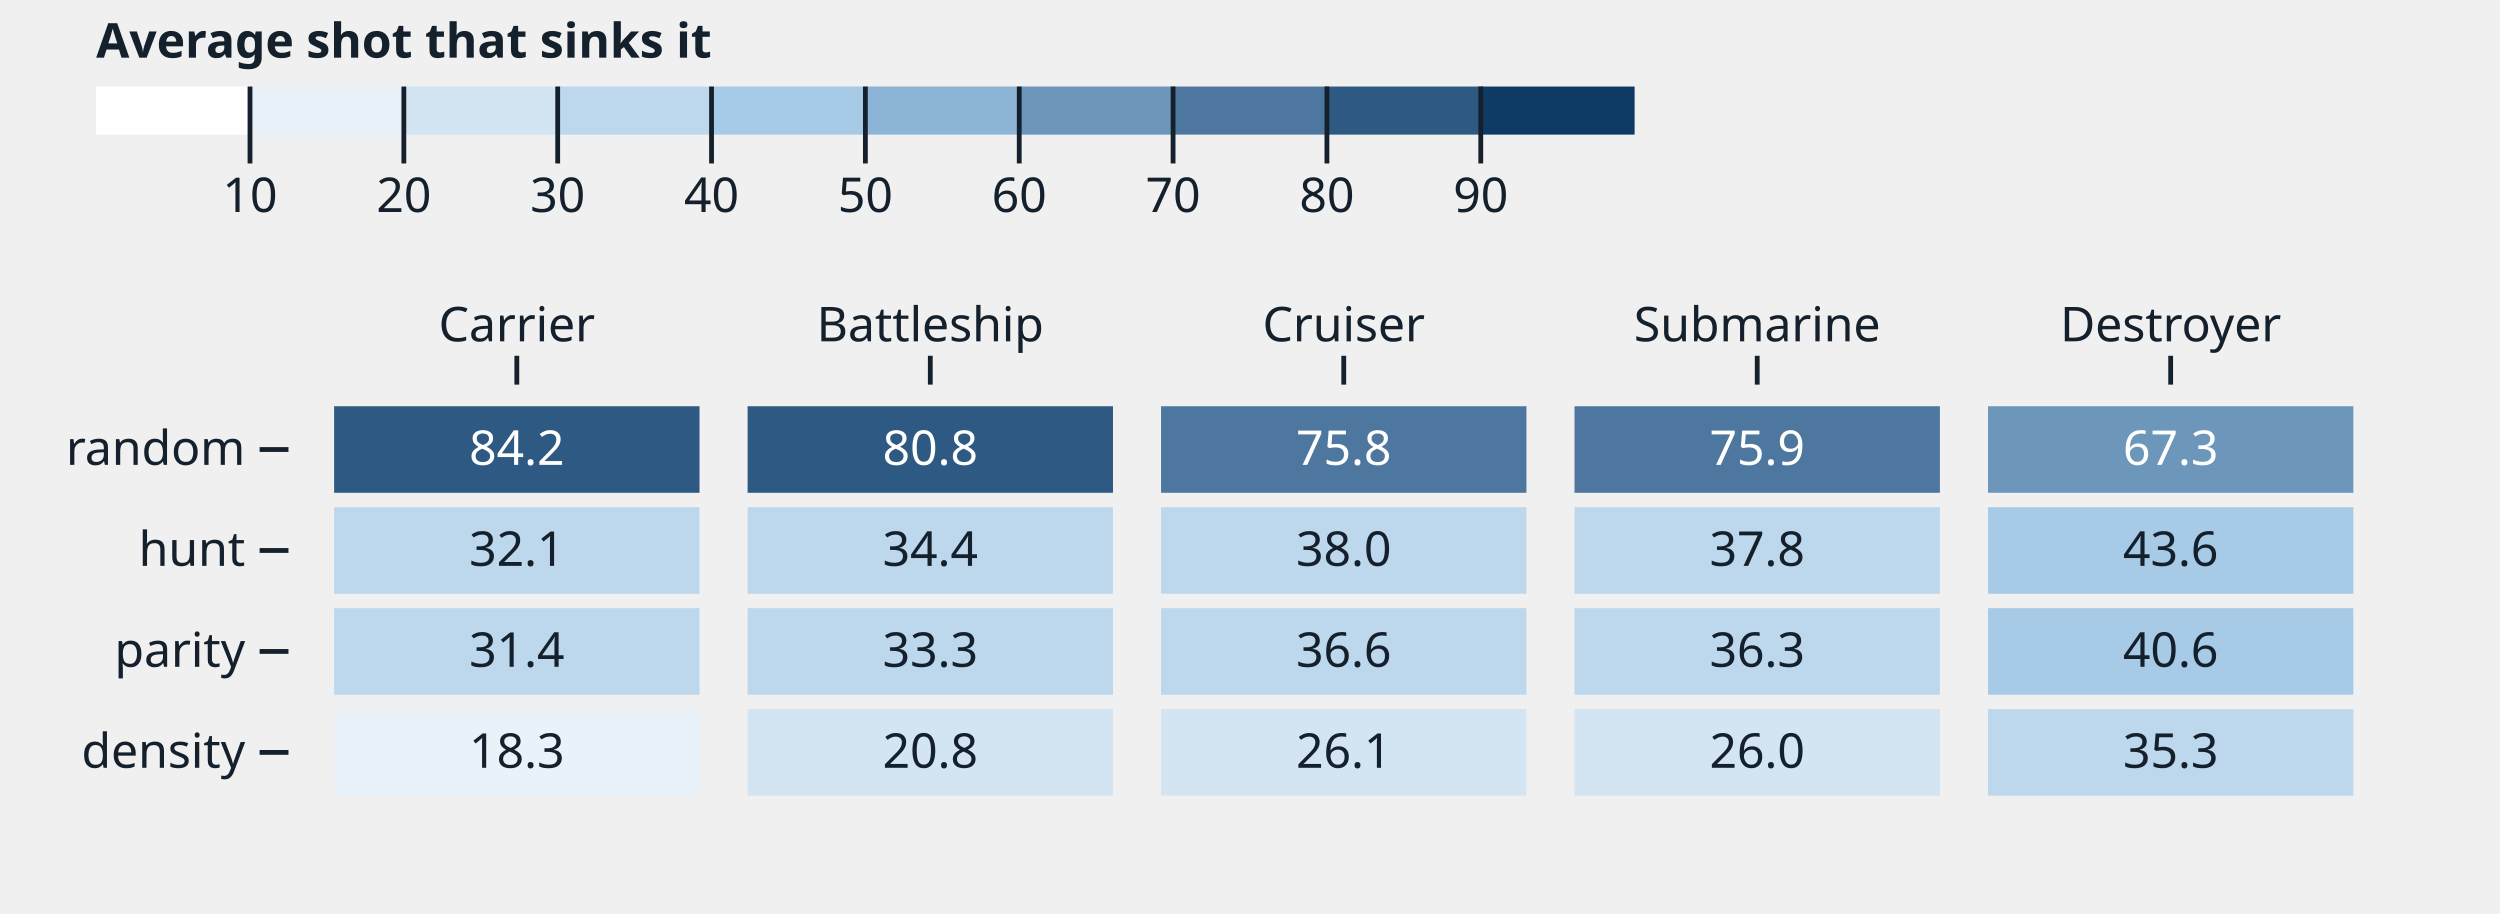
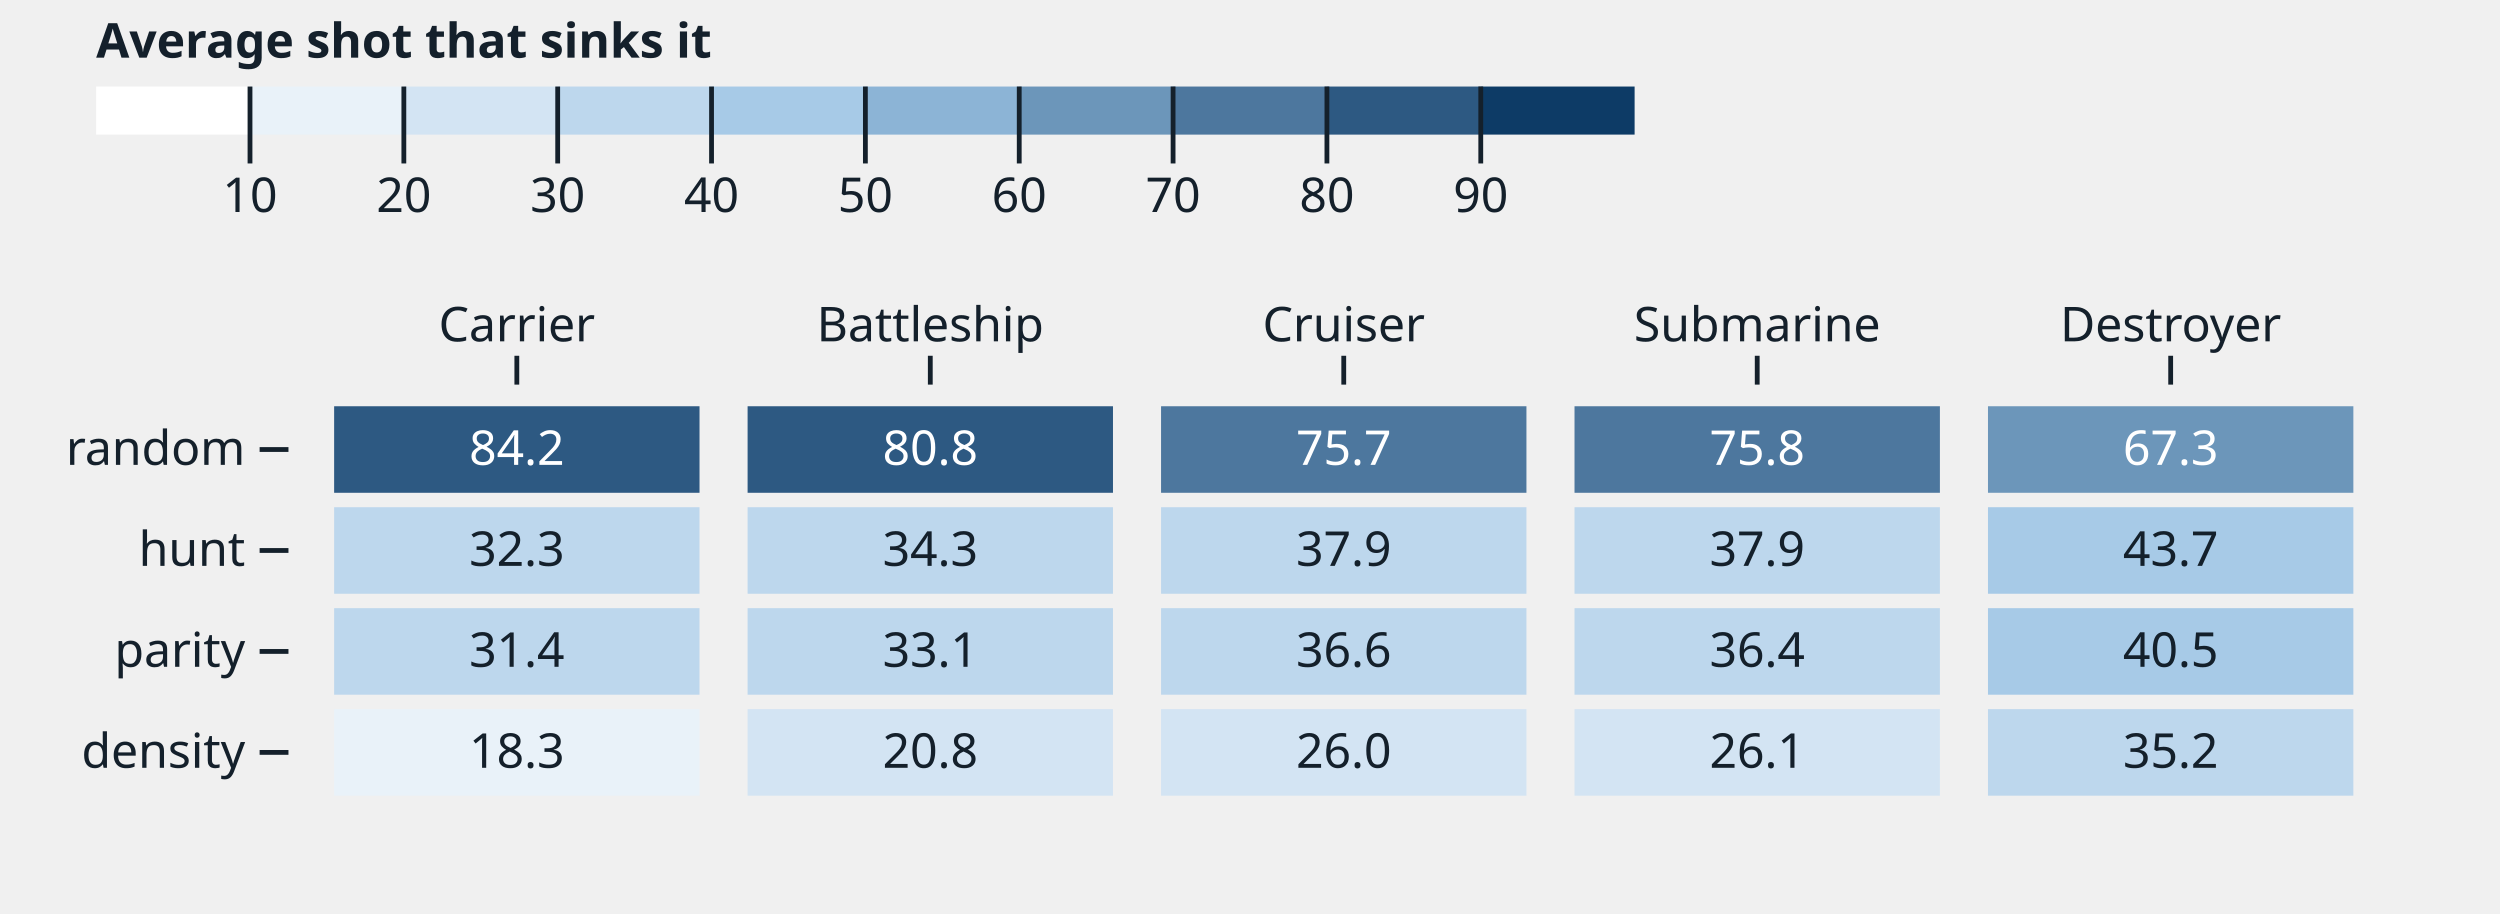
<svg xmlns="http://www.w3.org/2000/svg" width="520" height="190" viewBox="0 0 520 190" style="background: #ffffff; color: #14202b">
  <svg class="plot-d6a7b5-ramp" font-family="system-ui, sans-serif" font-size="10" width="320" height="50" viewBox="0 0 320 50" x="20">
    <style>:where(.plot-d6a7b5-ramp) {
  display: block;
  height: auto;
  height: intrinsic;
  max-width: 100%;
  overflow: visible;
}
:where(.plot-d6a7b5-ramp text) {
  white-space: pre;
}</style>
    <g>
      <rect x="0" y="18" width="32" height="10" fill="rgb(255,255,255)" />
      <rect x="32" y="18" width="32" height="10" fill="rgb(233,242,249)" />
      <rect x="64" y="18" width="32" height="10" fill="rgb(211,228,243)" />
      <rect x="96" y="18" width="32" height="10" fill="rgb(189,215,237)" />
      <rect x="128" y="18" width="32" height="10" fill="rgb(167,202,231)" />
      <rect x="160" y="18" width="32" height="10" fill="rgb(140,180,214)" />
      <rect x="192" y="18" width="32" height="10" fill="rgb(108,150,186)" />
      <rect x="224" y="18" width="32" height="10" fill="rgb(77,119,158)" />
      <rect x="256" y="18" width="32" height="10" fill="rgb(45,89,130)" />
      <rect x="288" y="18" width="32" height="10" fill="rgb(13,59,102)" />
    </g>
    <g transform="translate(0,28)" fill="none" text-anchor="middle" font-variant="tabular-nums">
      <g class="tick" opacity="1" transform="translate(32,0)">
        <line stroke="currentColor" y2="6" y1="-10" />
        <text fill="currentColor" y="9" dy="0.71em">10</text>
      </g>
      <g class="tick" opacity="1" transform="translate(64,0)">
        <line stroke="currentColor" y2="6" y1="-10" />
        <text fill="currentColor" y="9" dy="0.71em">20</text>
      </g>
      <g class="tick" opacity="1" transform="translate(96,0)">
        <line stroke="currentColor" y2="6" y1="-10" />
        <text fill="currentColor" y="9" dy="0.71em">30</text>
      </g>
      <g class="tick" opacity="1" transform="translate(128,0)">
        <line stroke="currentColor" y2="6" y1="-10" />
        <text fill="currentColor" y="9" dy="0.71em">40</text>
      </g>
      <g class="tick" opacity="1" transform="translate(160,0)">
        <line stroke="currentColor" y2="6" y1="-10" />
        <text fill="currentColor" y="9" dy="0.71em">50</text>
      </g>
      <g class="tick" opacity="1" transform="translate(192,0)">
        <line stroke="currentColor" y2="6" y1="-10" />
        <text fill="currentColor" y="9" dy="0.71em">60</text>
      </g>
      <g class="tick" opacity="1" transform="translate(224,0)">
        <line stroke="currentColor" y2="6" y1="-10" />
        <text fill="currentColor" y="9" dy="0.71em">70</text>
      </g>
      <g class="tick" opacity="1" transform="translate(256,0)">
        <line stroke="currentColor" y2="6" y1="-10" />
        <text fill="currentColor" y="9" dy="0.71em">80</text>
      </g>
      <g class="tick" opacity="1" transform="translate(288,0)">
        <line stroke="currentColor" y2="6" y1="-10" />
        <text fill="currentColor" y="9" dy="0.71em">90</text>
      </g>
    </g>
    <text x="0" y="12" fill="currentColor" font-weight="bold">Average shot that sinks it</text>
  </svg>
  <svg class="plot-d6a7b5" fill="currentColor" font-family="system-ui, sans-serif" font-size="10" text-anchor="middle" width="520" height="140" viewBox="0 0 520 140" style="background: rgb(255, 255, 255); color: rgb(20, 32, 43);" y="50">
    <style>:where(.plot-d6a7b5) {
  --plot-background: white;
  display: block;
  height: auto;
  height: intrinsic;
  max-width: 100%;
}
:where(.plot-d6a7b5 text),
:where(.plot-d6a7b5 tspan) {
  white-space: pre;
}</style>
    <g aria-label="y-axis tick" aria-hidden="true" fill="none" stroke="currentColor" transform="translate(0,9.5)">
      <path transform="translate(60,34)" d="M0,0L-6,0" />
      <path transform="translate(60,55)" d="M0,0L-6,0" />
      <path transform="translate(60,76)" d="M0,0L-6,0" />
      <path transform="translate(60,97)" d="M0,0L-6,0" />
    </g>
    <g aria-label="y-axis tick label" text-anchor="end" transform="translate(-9,9.5)">
      <text y="0.32em" transform="translate(60,34)">random</text>
      <text y="0.32em" transform="translate(60,55)">hunt</text>
      <text y="0.32em" transform="translate(60,76)">parity</text>
      <text y="0.32em" transform="translate(60,97)">density</text>
    </g>
    <g aria-label="x-axis tick" aria-hidden="true" fill="none" stroke="currentColor" transform="translate(38.5,0)">
      <path transform="translate(69,30)" d="M0,0L0,-6" />
      <path transform="translate(155,30)" d="M0,0L0,-6" />
      <path transform="translate(241,30)" d="M0,0L0,-6" />
      <path transform="translate(327,30)" d="M0,0L0,-6" />
      <path transform="translate(413,30)" d="M0,0L0,-6" />
    </g>
    <g aria-label="x-axis tick label" transform="translate(38.5,-9)">
      <text transform="translate(69,30)">Carrier</text>
      <text transform="translate(155,30)">Battleship</text>
      <text transform="translate(241,30)">Cruiser</text>
      <text transform="translate(327,30)">Submarine</text>
      <text transform="translate(413,30)">Destroyer</text>
    </g>
    <g aria-label="cell">
      <rect x="69.5" width="76" y="97.5" height="18" fill="rgb(233,242,249)" />
      <rect x="155.5" width="76" y="97.5" height="18" fill="rgb(211,228,243)" />
      <rect x="241.5" width="76" y="97.5" height="18" fill="rgb(211,228,243)" />
      <rect x="327.5" width="76" y="97.5" height="18" fill="rgb(211,228,243)" />
      <rect x="413.5" width="76" y="97.5" height="18" fill="rgb(189,215,237)" />
      <rect x="69.5" width="76" y="55.5" height="18" fill="rgb(189,215,237)" />
      <rect x="155.5" width="76" y="55.5" height="18" fill="rgb(189,215,237)" />
      <rect x="241.5" width="76" y="55.5" height="18" fill="rgb(189,215,237)" />
      <rect x="327.5" width="76" y="55.5" height="18" fill="rgb(189,215,237)" />
      <rect x="413.5" width="76" y="55.5" height="18" fill="rgb(167,202,231)" />
+       <rect x="69.5" width="76" y="76.5" height="18" fill="rgb(189,215,237)" />
+       <rect x="155.5" width="76" y="76.5" height="18" fill="rgb(189,215,237)" />
+       <rect x="241.5" width="76" y="76.5" height="18" fill="rgb(189,215,237)" />
+       <rect x="327.5" width="76" y="76.5" height="18" fill="rgb(189,215,237)" />
+       <rect x="413.5" width="76" y="76.5" height="18" fill="rgb(167,202,231)" />
      <rect x="69.5" width="76" y="34.5" height="18" fill="rgb(45,89,130)" />
      <rect x="155.5" width="76" y="34.5" height="18" fill="rgb(45,89,130)" />
      <rect x="241.5" width="76" y="34.5" height="18" fill="rgb(77,119,158)" />
      <rect x="327.5" width="76" y="34.5" height="18" fill="rgb(77,119,158)" />
      <rect x="413.5" width="76" y="34.5" height="18" fill="rgb(108,150,186)" />
-       <rect x="69.5" width="76" y="76.5" height="18" fill="rgb(189,215,237)" />
-       <rect x="155.5" width="76" y="76.5" height="18" fill="rgb(189,215,237)" />
-       <rect x="241.5" width="76" y="76.5" height="18" fill="rgb(189,215,237)" />
-       <rect x="327.5" width="76" y="76.5" height="18" fill="rgb(189,215,237)" />
-       <rect x="413.5" width="76" y="76.5" height="18" fill="rgb(167,202,231)" />
    </g>
    <g aria-label="text" transform="translate(38.5,9.5)">
      <text y="0.32em" transform="translate(69,97)" fill="#14202b">18.3</text>
      <text y="0.32em" transform="translate(155,97)" fill="#14202b">20.8</text>
-       <text y="0.32em" transform="translate(241,97)" fill="#14202b">26.1</text>
-       <text y="0.32em" transform="translate(327,97)" fill="#14202b">26.0</text>
-       <text y="0.32em" transform="translate(413,97)" fill="#14202b">35.3</text>
-       <text y="0.32em" transform="translate(69,55)" fill="#14202b">32.1</text>
-       <text y="0.32em" transform="translate(155,55)" fill="#14202b">34.4</text>
-       <text y="0.32em" transform="translate(241,55)" fill="#14202b">38.0</text>
-       <text y="0.32em" transform="translate(327,55)" fill="#14202b">37.8</text>
-       <text y="0.32em" transform="translate(413,55)" fill="#14202b">43.6</text>
+       <text y="0.32em" transform="translate(241,97)" fill="#14202b">26.0</text>
+       <text y="0.32em" transform="translate(327,97)" fill="#14202b">26.1</text>
+       <text y="0.32em" transform="translate(413,97)" fill="#14202b">35.2</text>
+       <text y="0.32em" transform="translate(69,55)" fill="#14202b">32.3</text>
+       <text y="0.32em" transform="translate(155,55)" fill="#14202b">34.3</text>
+       <text y="0.32em" transform="translate(241,55)" fill="#14202b">37.9</text>
+       <text y="0.32em" transform="translate(327,55)" fill="#14202b">37.9</text>
+       <text y="0.32em" transform="translate(413,55)" fill="#14202b">43.7</text>
+       <text y="0.32em" transform="translate(69,76)" fill="#14202b">31.4</text>
+       <text y="0.32em" transform="translate(155,76)" fill="#14202b">33.1</text>
+       <text y="0.32em" transform="translate(241,76)" fill="#14202b">36.6</text>
+       <text y="0.32em" transform="translate(327,76)" fill="#14202b">36.4</text>
+       <text y="0.32em" transform="translate(413,76)" fill="#14202b">40.5</text>
      <text y="0.32em" transform="translate(69,34)" fill="#ffffff">84.2</text>
      <text y="0.32em" transform="translate(155,34)" fill="#ffffff">80.8</text>
-       <text y="0.32em" transform="translate(241,34)" fill="#ffffff">75.8</text>
-       <text y="0.32em" transform="translate(327,34)" fill="#ffffff">75.9</text>
+       <text y="0.32em" transform="translate(241,34)" fill="#ffffff">75.7</text>
+       <text y="0.32em" transform="translate(327,34)" fill="#ffffff">75.8</text>
      <text y="0.32em" transform="translate(413,34)" fill="#ffffff">67.3</text>
-       <text y="0.32em" transform="translate(69,76)" fill="#14202b">31.4</text>
-       <text y="0.32em" transform="translate(155,76)" fill="#14202b">33.3</text>
-       <text y="0.32em" transform="translate(241,76)" fill="#14202b">36.6</text>
-       <text y="0.32em" transform="translate(327,76)" fill="#14202b">36.3</text>
-       <text y="0.32em" transform="translate(413,76)" fill="#14202b">40.6</text>
    </g>
  </svg>
</svg>
